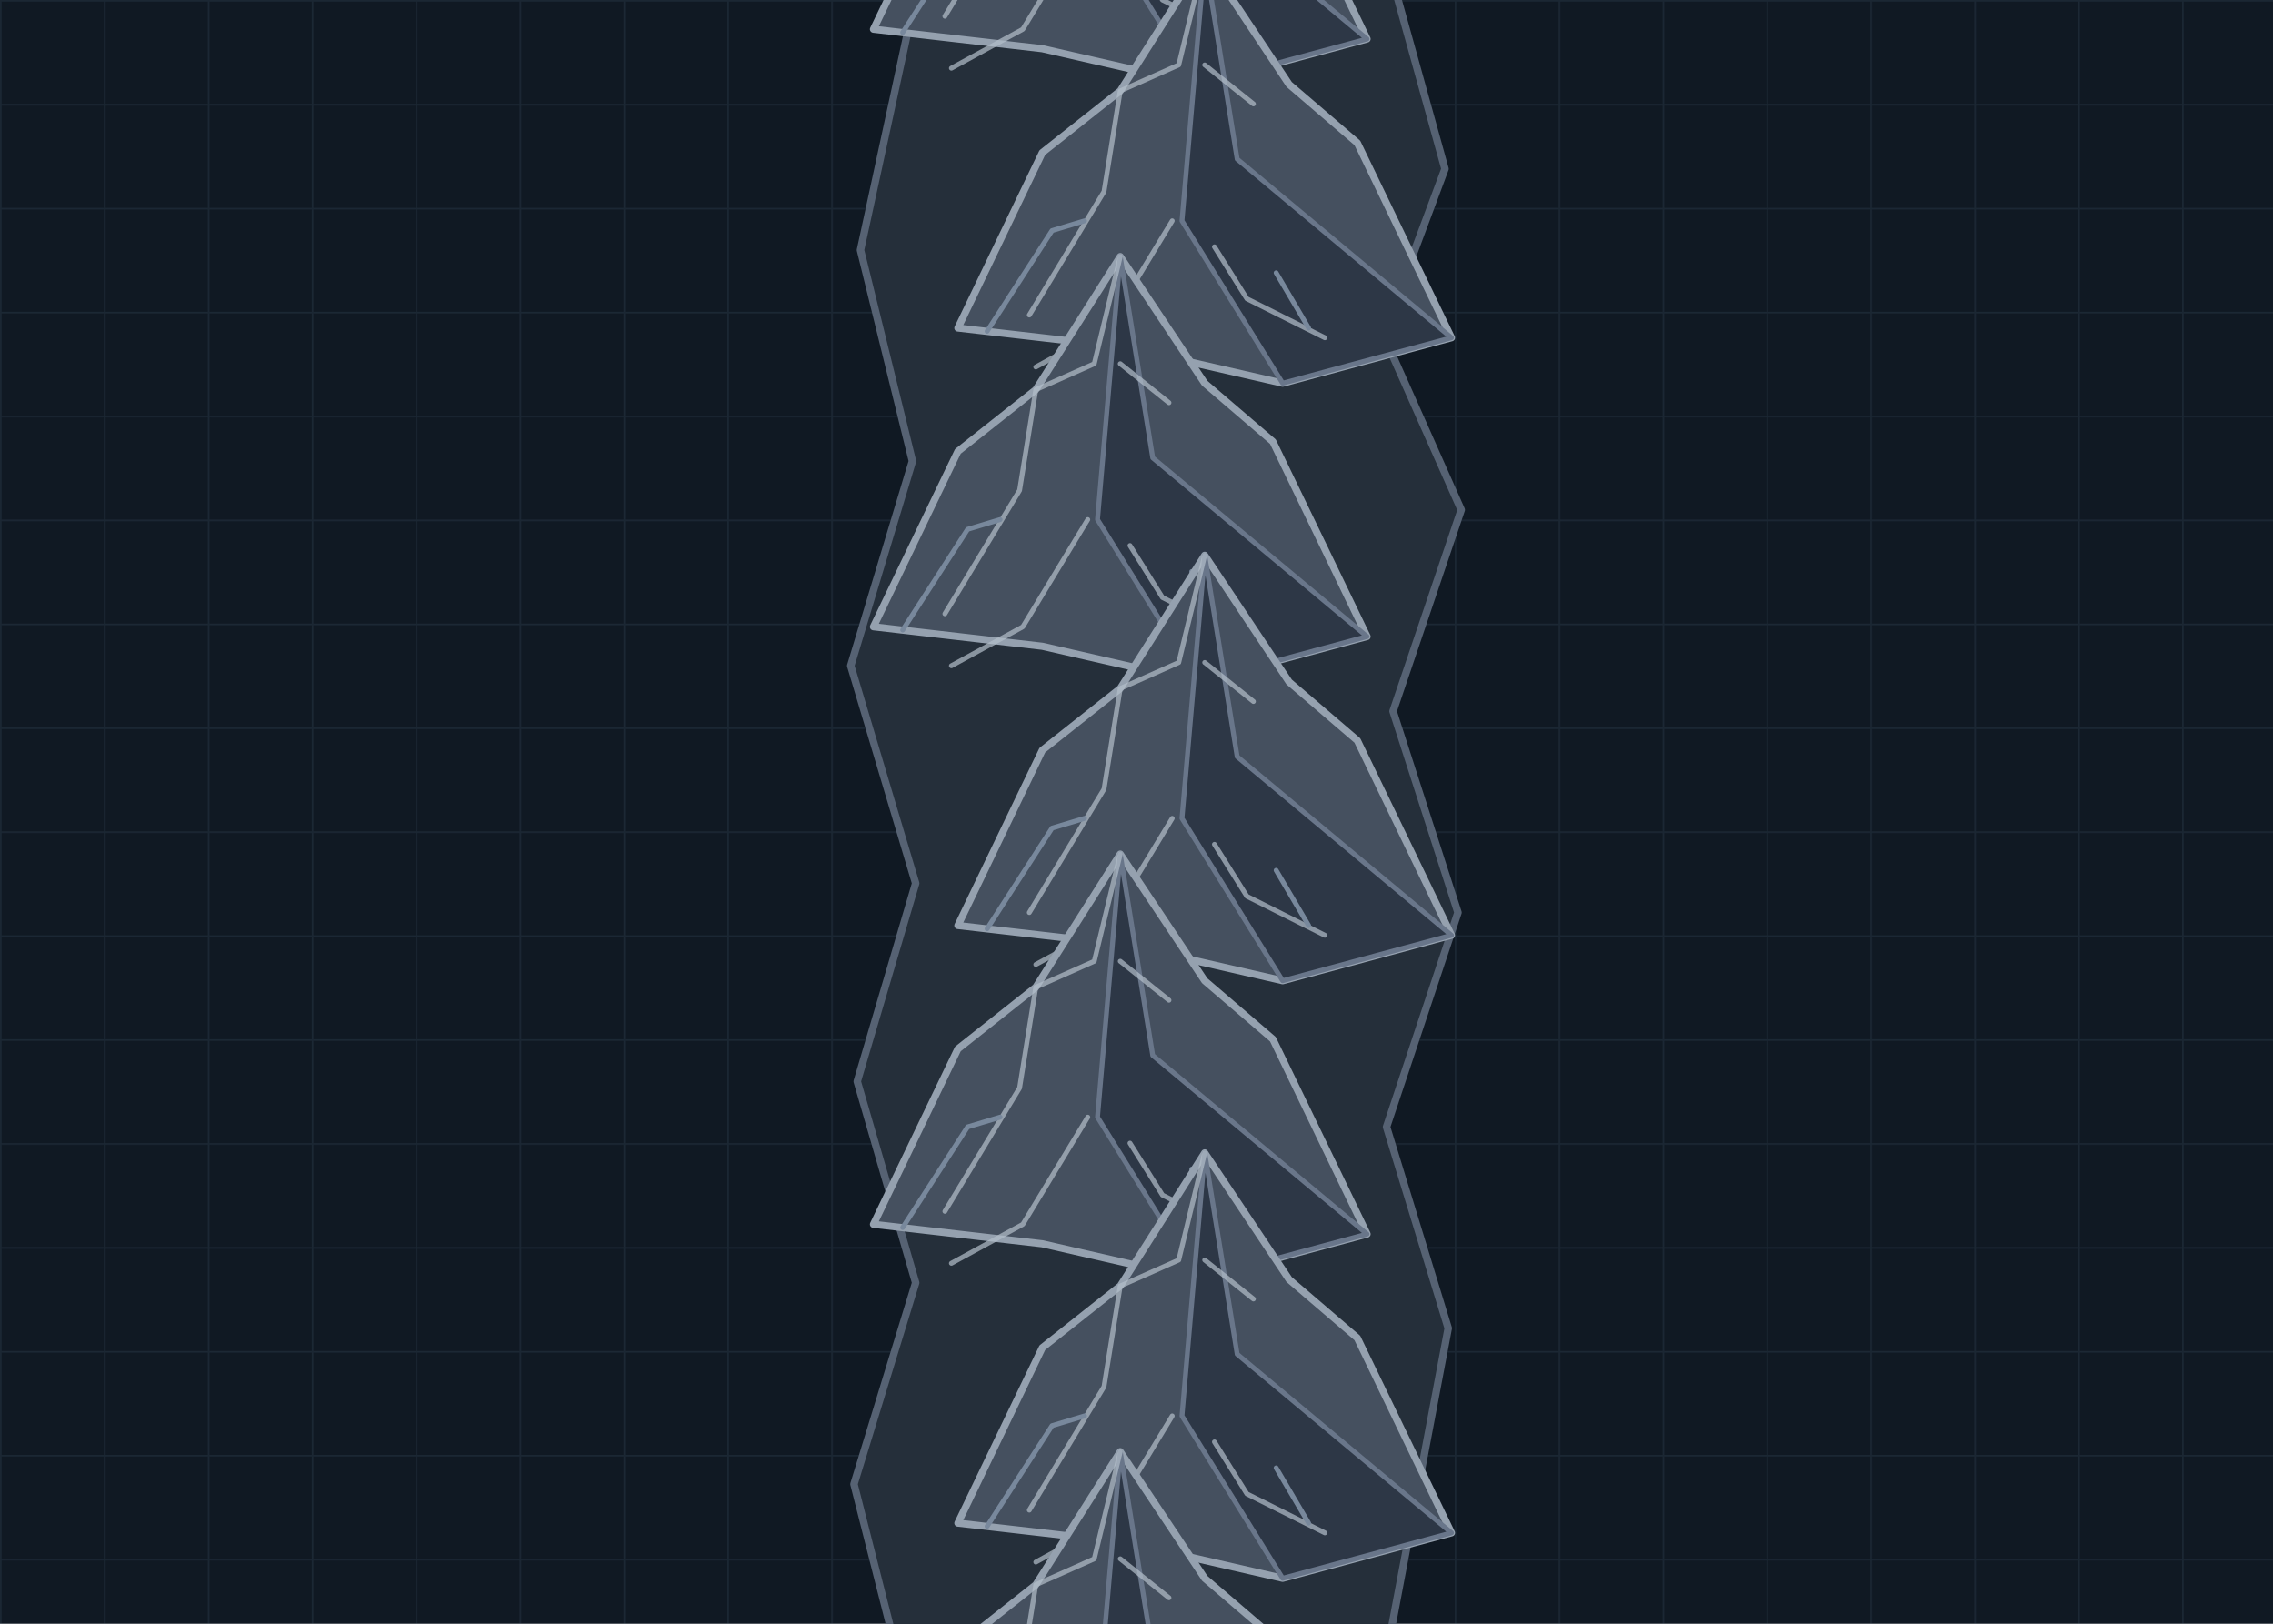
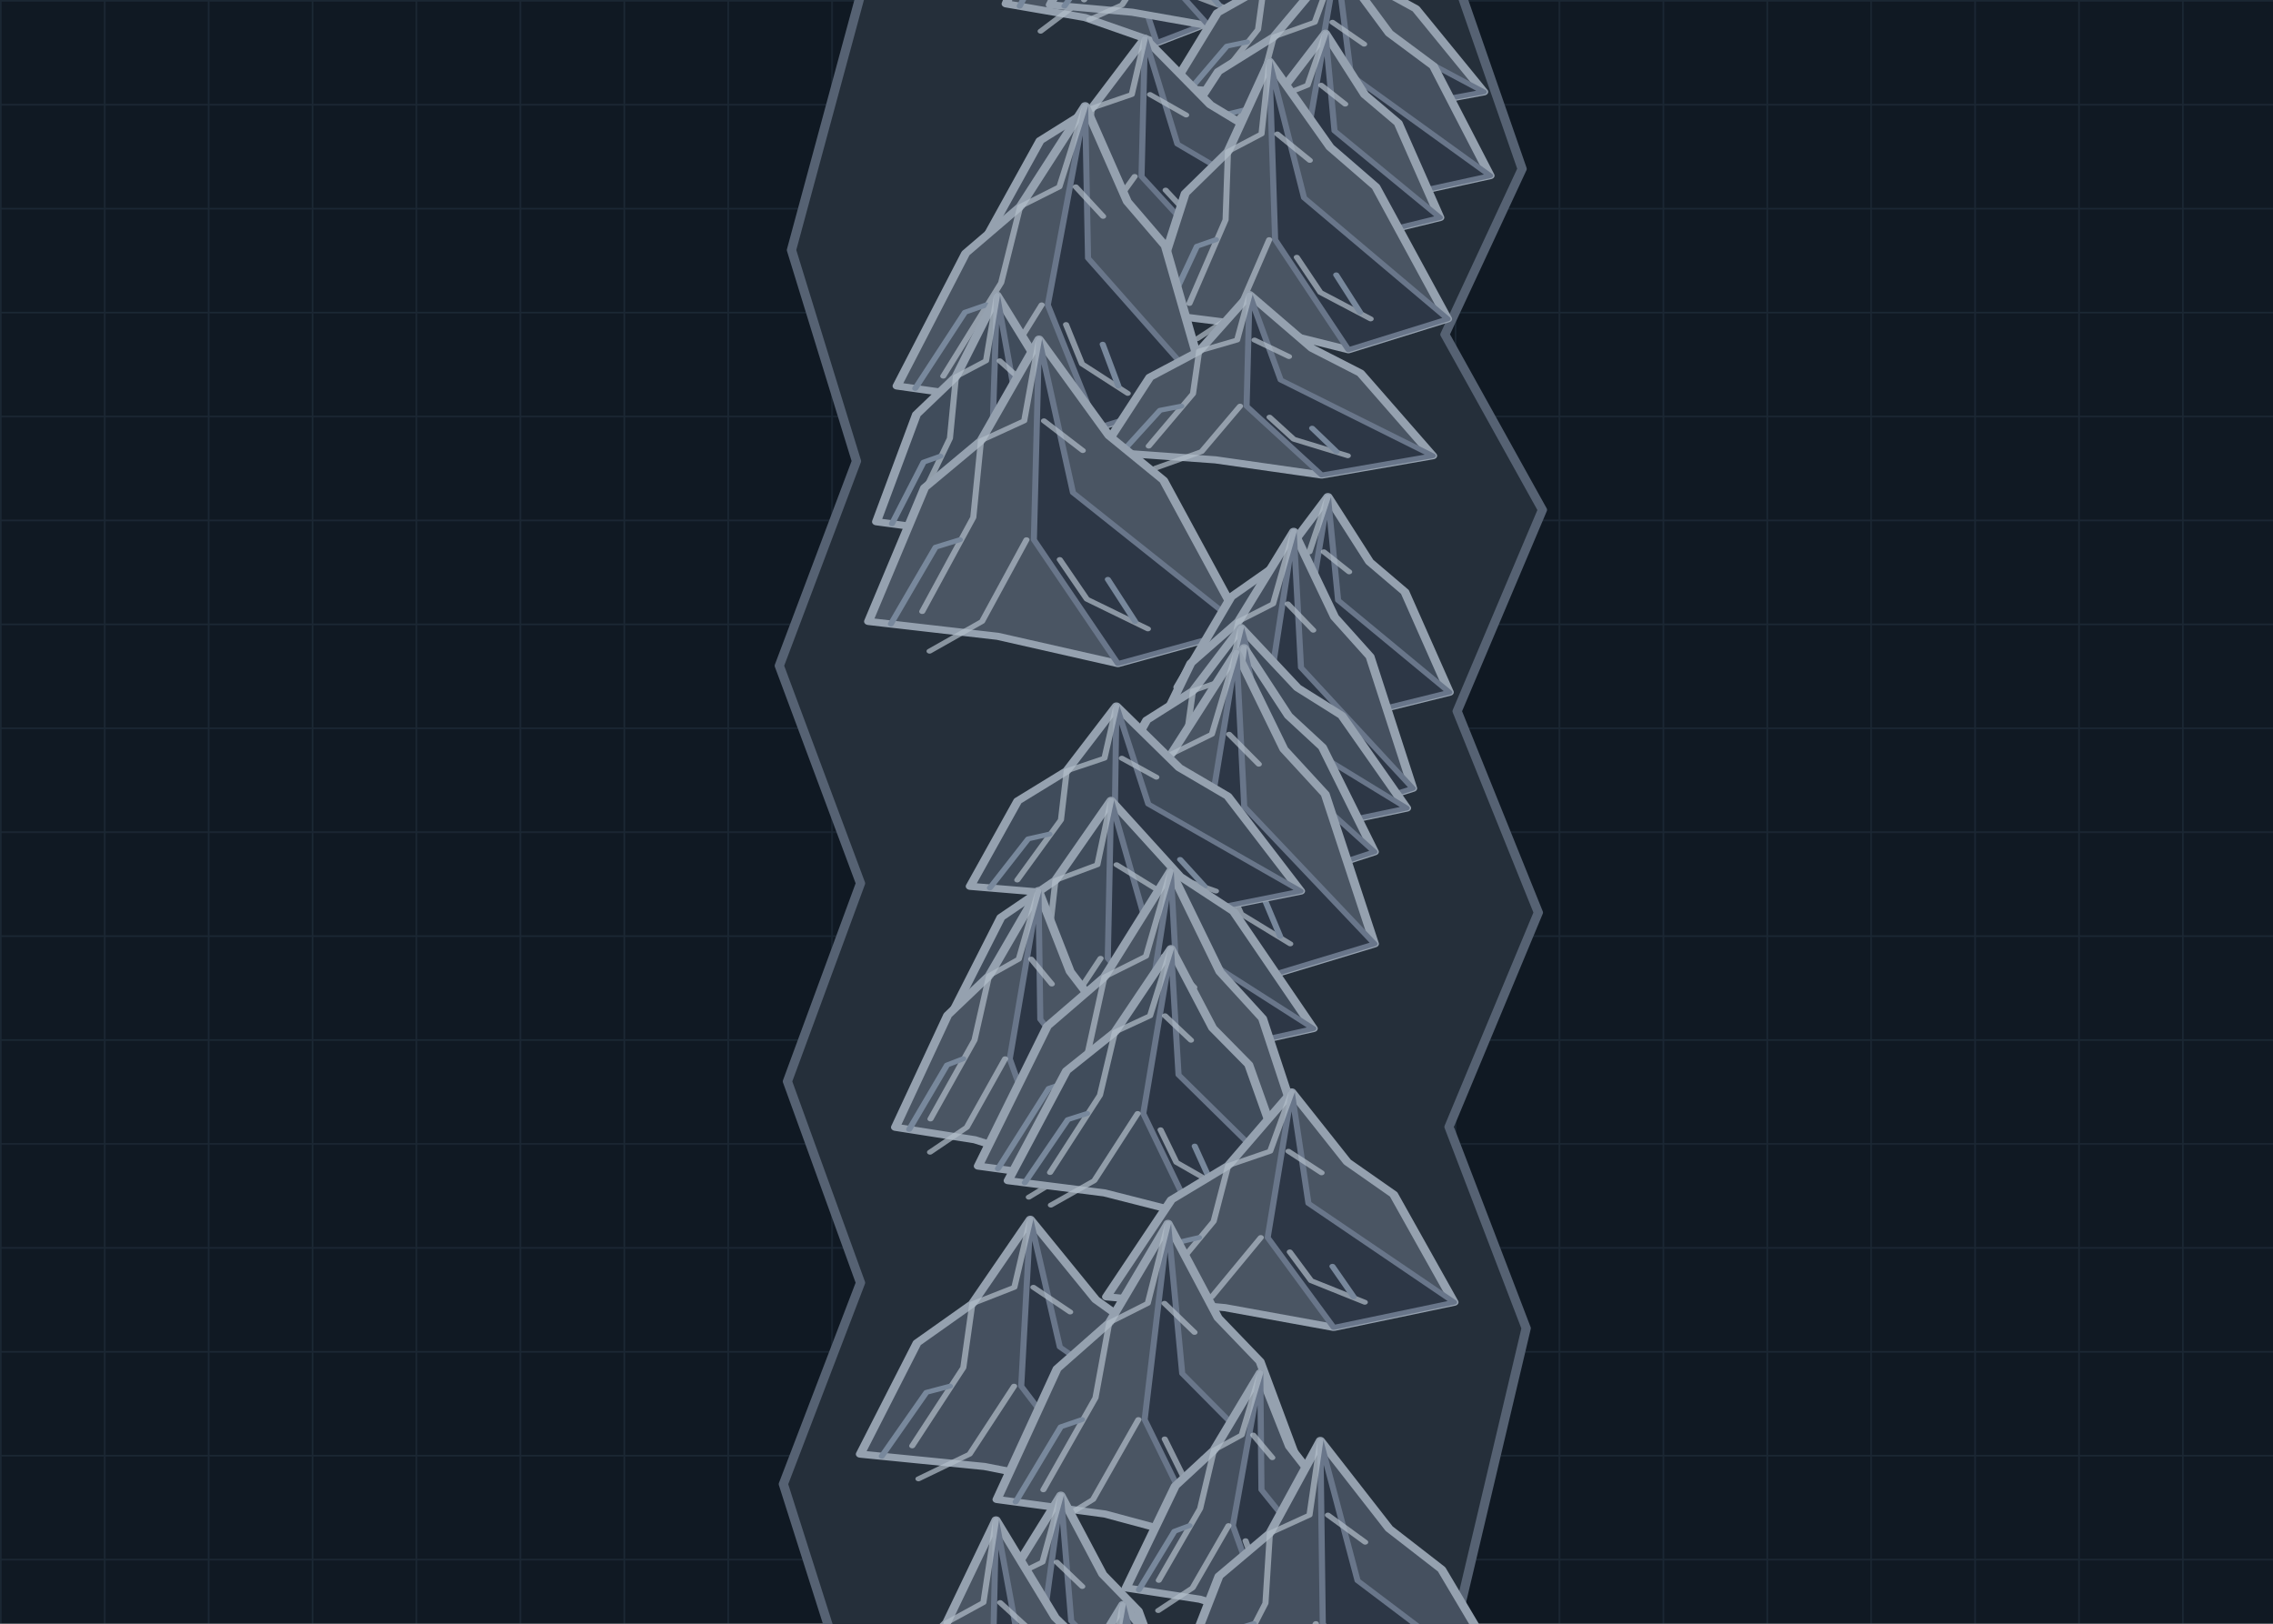
<svg xmlns="http://www.w3.org/2000/svg" viewBox="0 0 700 500" width="700" height="500" role="img" aria-label="Mountains across a shared map border">
  <defs>
    <pattern id="field-grid-mountain" width="32" height="32" patternUnits="userSpaceOnUse">
      <path d="M32 0H0V32" fill="none" stroke="#7090a7" stroke-opacity=".12" stroke-width="1" />
    </pattern>
  </defs>
  <rect width="700" height="500" fill="#101923" />
  <rect width="700" height="500" fill="url(#field-grid-mountain)" />
  <path d="M350 0V500" stroke="#8b9dac" stroke-dasharray="4 10" opacity=".2" />
-   <g>
+   <g transform="matrix(1.25 0 0 1 -87.5 0)">
    <path d="M286 -20L425 -20L445 52L426 103L450 157L429 219L449 281L427 347L446 409L425 520H279L263 457L282 395L264 333L282 272L262 205L281 142L265 77Z" fill="#252f3a" stroke="#566273" stroke-width="2.3" stroke-linecap="round" stroke-linejoin="round" />
-     <path d="M269,9L295,-45L319,-64L345,-105L371,-66L392,-48L421,12L369,26L321,15Z" fill="#45505f" stroke="#95a1af" stroke-width="2.2" stroke-linecap="round" stroke-linejoin="round" />
-     <path d="M345,-105L355,-43L421,12L369,26L338,-24Z" fill="#2d3746" stroke="#69768a" stroke-width="1.5" stroke-linecap="round" stroke-linejoin="round" />
-     <path d="M345 -105l-8 33 -18 8m26 -8l15 12m-41 -4l-5 31 -23 38m44 -29l-20 33 -22 12m89 -9l-24 -12 -10 -16" fill="none" stroke="#b4bfca" stroke-width="1.5" stroke-linecap="round" stroke-linejoin="round" opacity=".7" />
-     <path d="M278 10l20 -31 10 -3m69 33l-10 -17" fill="none" stroke="#78889c" stroke-width="1.5" stroke-linecap="round" stroke-linejoin="round" />
-     <path d="M295,101L321,47L345,28L371,-13L397,26L418,44L447,104L395,118L347,107Z" fill="#45505f" stroke="#95a1af" stroke-width="2.2" stroke-linecap="round" stroke-linejoin="round" />
-     <path d="M371,-13L381,49L447,104L395,118L364,68Z" fill="#2d3746" stroke="#69768a" stroke-width="1.5" stroke-linecap="round" stroke-linejoin="round" />
-     <path d="M371 -13l-8 33 -18 8m26 -8l15 12m-41 -4l-5 31 -23 38m44 -29l-20 33 -22 12m89 -9l-24 -12 -10 -16" fill="none" stroke="#b4bfca" stroke-width="1.5" stroke-linecap="round" stroke-linejoin="round" opacity=".7" />
-     <path d="M304 102l20 -31 10 -3m69 33l-10 -17" fill="none" stroke="#78889c" stroke-width="1.5" stroke-linecap="round" stroke-linejoin="round" />
-     <path d="M269,193L295,139L319,120L345,79L371,118L392,136L421,196L369,210L321,199Z" fill="#45505f" stroke="#95a1af" stroke-width="2.2" stroke-linecap="round" stroke-linejoin="round" />
-     <path d="M345,79L355,141L421,196L369,210L338,160Z" fill="#2d3746" stroke="#69768a" stroke-width="1.5" stroke-linecap="round" stroke-linejoin="round" />
-     <path d="M345 79l-8 33 -18 8m26 -8l15 12m-41 -4l-5 31 -23 38m44 -29l-20 33 -22 12m89 -9l-24 -12 -10 -16" fill="none" stroke="#b4bfca" stroke-width="1.5" stroke-linecap="round" stroke-linejoin="round" opacity=".7" />
-     <path d="M278 194l20 -31 10 -3m69 33l-10 -17" fill="none" stroke="#78889c" stroke-width="1.5" stroke-linecap="round" stroke-linejoin="round" />
-     <path d="M295,285L321,231L345,212L371,171L397,210L418,228L447,288L395,302L347,291Z" fill="#45505f" stroke="#95a1af" stroke-width="2.2" stroke-linecap="round" stroke-linejoin="round" />
-     <path d="M371,171L381,233L447,288L395,302L364,252Z" fill="#2d3746" stroke="#69768a" stroke-width="1.5" stroke-linecap="round" stroke-linejoin="round" />
-     <path d="M371 171l-8 33 -18 8m26 -8l15 12m-41 -4l-5 31 -23 38m44 -29l-20 33 -22 12m89 -9l-24 -12 -10 -16" fill="none" stroke="#b4bfca" stroke-width="1.5" stroke-linecap="round" stroke-linejoin="round" opacity=".7" />
-     <path d="M304 286l20 -31 10 -3m69 33l-10 -17" fill="none" stroke="#78889c" stroke-width="1.5" stroke-linecap="round" stroke-linejoin="round" />
-     <path d="M269,377L295,323L319,304L345,263L371,302L392,320L421,380L369,394L321,383Z" fill="#45505f" stroke="#95a1af" stroke-width="2.2" stroke-linecap="round" stroke-linejoin="round" />
-     <path d="M345,263L355,325L421,380L369,394L338,344Z" fill="#2d3746" stroke="#69768a" stroke-width="1.5" stroke-linecap="round" stroke-linejoin="round" />
-     <path d="M345 263l-8 33 -18 8m26 -8l15 12m-41 -4l-5 31 -23 38m44 -29l-20 33 -22 12m89 -9l-24 -12 -10 -16" fill="none" stroke="#b4bfca" stroke-width="1.5" stroke-linecap="round" stroke-linejoin="round" opacity=".7" />
-     <path d="M278 378l20 -31 10 -3m69 33l-10 -17" fill="none" stroke="#78889c" stroke-width="1.5" stroke-linecap="round" stroke-linejoin="round" />
-     <path d="M295,469L321,415L345,396L371,355L397,394L418,412L447,472L395,486L347,475Z" fill="#45505f" stroke="#95a1af" stroke-width="2.2" stroke-linecap="round" stroke-linejoin="round" />
-     <path d="M371,355L381,417L447,472L395,486L364,436Z" fill="#2d3746" stroke="#69768a" stroke-width="1.5" stroke-linecap="round" stroke-linejoin="round" />
-     <path d="M371 355l-8 33 -18 8m26 -8l15 12m-41 -4l-5 31 -23 38m44 -29l-20 33 -22 12m89 -9l-24 -12 -10 -16" fill="none" stroke="#b4bfca" stroke-width="1.5" stroke-linecap="round" stroke-linejoin="round" opacity=".7" />
-     <path d="M304 470l20 -31 10 -3m69 33l-10 -17" fill="none" stroke="#78889c" stroke-width="1.5" stroke-linecap="round" stroke-linejoin="round" />
-     <path d="M269,561L295,507L319,488L345,447L371,486L392,504L421,564L369,578L321,567Z" fill="#45505f" stroke="#95a1af" stroke-width="2.2" stroke-linecap="round" stroke-linejoin="round" />
-     <path d="M345,447L355,509L421,564L369,578L338,528Z" fill="#2d3746" stroke="#69768a" stroke-width="1.5" stroke-linecap="round" stroke-linejoin="round" />
-     <path d="M345 447l-8 33 -18 8m26 -8l15 12m-41 -4l-5 31 -23 38m44 -29l-20 33 -22 12m89 -9l-24 -12 -10 -16" fill="none" stroke="#b4bfca" stroke-width="1.5" stroke-linecap="round" stroke-linejoin="round" opacity=".7" />
-     <path d="M278 562l20 -31 10 -3m69 33l-10 -17" fill="none" stroke="#78889c" stroke-width="1.5" stroke-linecap="round" stroke-linejoin="round" />
-     <path d="M295,653L321,599L345,580L371,539L397,578L418,596L447,656L395,670L347,659Z" fill="#45505f" stroke="#95a1af" stroke-width="2.2" stroke-linecap="round" stroke-linejoin="round" />
-     <path d="M371,539L381,601L447,656L395,670L364,620Z" fill="#2d3746" stroke="#69768a" stroke-width="1.5" stroke-linecap="round" stroke-linejoin="round" />
-     <path d="M371 539l-8 33 -18 8m26 -8l15 12m-41 -4l-5 31 -23 38m44 -29l-20 33 -22 12m89 -9l-24 -12 -10 -16" fill="none" stroke="#b4bfca" stroke-width="1.5" stroke-linecap="round" stroke-linejoin="round" opacity=".7" />
-     <path d="M304 654l20 -31 10 -3m69 33l-10 -17" fill="none" stroke="#78889c" stroke-width="1.5" stroke-linecap="round" stroke-linejoin="round" />
+     <path d="M320.304,-18.241L334.56,-61.866L345.636,-77.215L359.014,-110.338L366.991,-78.831L374.346,-64.289L382.13,-15.817L359.965,-4.507L341.119,-13.393Z" fill="#45505f" stroke="#95a1af" stroke-width="2.2" stroke-linecap="round" stroke-linejoin="round" />
+     <path d="M359.014,-110.338L358.909,-60.25L382.13,-15.817L359.965,-4.507L350.689,-44.9Z" fill="#2d3746" stroke="#69768a" stroke-width="1.5" stroke-linecap="round" stroke-linejoin="round" />
+     <path d="M359.014,-110.338L353.521,-83.678L345.636,-77.215 M356.786,-83.678L362.097,-73.984 M345.636,-77.215L341.503,-52.171L329.552,-21.472 M349.465,-44.9L339.076,-18.241L329.288,-8.546 M366.215,-15.817L357.231,-25.511L354.23,-38.437" fill="none" stroke="#b4bfca" stroke-width="1.5" stroke-linecap="round" stroke-linejoin="round" opacity=".7" />
+     <path d="M323.91,-17.433L334.164,-42.477L338.447,-44.9 M364.377,-18.241L361.444,-31.974" fill="none" stroke="#78889c" stroke-width="1.5" stroke-linecap="round" stroke-linejoin="round" />
+     <path d="M317.867,1.184L330.409,-36.75L340.459,-50.097L352.358,-78.898L360.297,-51.502L367.377,-38.857L375.415,3.291L354.984,13.126L337.308,5.399Z" fill="#4a5563" stroke="#95a1af" stroke-width="2.2" stroke-linecap="round" stroke-linejoin="round" />
+     <path d="M352.358,-78.898L353.085,-35.345L375.415,3.291L354.984,13.126L345.691,-21.998Z" fill="#2d3746" stroke="#69768a" stroke-width="1.5" stroke-linecap="round" stroke-linejoin="round" />
+     <path d="M352.358,-78.898L347.688,-55.717L340.459,-50.097 M350.724,-55.717L355.824,-47.287 M340.459,-50.097L337.027,-28.32L326.415,-1.626 M344.553,-21.998L335.328,1.184L326.383,9.614 M360.611,3.291L352.095,-5.138L349.091,-16.378" fill="none" stroke="#b4bfca" stroke-width="1.5" stroke-linecap="round" stroke-linejoin="round" opacity=".7" />
+     <path d="M321.233,1.886L330.36,-19.89L334.304,-21.998 M358.862,1.184L355.907,-10.758" fill="none" stroke="#78889c" stroke-width="1.5" stroke-linecap="round" stroke-linejoin="round" />
+     <path d="M328.747,1.494L336.933,-18.986L345.532,-26.192L354.157,-41.741L365.487,-26.95L374.181,-20.123L387.376,2.632L367.827,7.941L348.973,3.77Z" fill="#404c5b" stroke="#95a1af" stroke-width="2.2" stroke-linecap="round" stroke-linejoin="round" />
+     <path d="M354.157,-41.741L360.104,-18.227L387.376,2.632L367.827,7.941L354.2,-11.021Z" fill="#2d3746" stroke="#69768a" stroke-width="1.5" stroke-linecap="round" stroke-linejoin="round" />
+     <path d="M354.157,-41.741L352.192,-29.226L345.532,-26.192 M355.273,-29.226L361.454,-24.675 M345.532,-26.192L344.655,-14.435L337.083,-0.023 M353.045,-11.021L346.46,1.494L338.394,6.045 M372.359,2.632L362.712,-1.919L358.321,-7.987" fill="none" stroke="#b4bfca" stroke-width="1.5" stroke-linecap="round" stroke-linejoin="round" opacity=".7" />
+     <path d="M332.247,1.873L338.9,-9.884L342.649,-11.021 M370.333,1.494L365.907,-4.953" fill="none" stroke="#78889c" stroke-width="1.5" stroke-linecap="round" stroke-linejoin="round" />
+     <path d="M358.669,27.008L369.929,3.964L381.393,-4.145L393.103,-21.641L407.588,-4.998L418.82,2.684L435.548,28.289L409.769,34.263L385.143,29.569Z" fill="#4a5563" stroke="#95a1af" stroke-width="2.2" stroke-linecap="round" stroke-linejoin="round" />
+     <path d="M393.103,-21.641L400.304,4.817L435.548,28.289L409.769,34.263L392.377,12.926Z" fill="#2d3746" stroke="#69768a" stroke-width="1.5" stroke-linecap="round" stroke-linejoin="round" />
+     <path d="M393.103,-21.641L390.207,-7.559L381.393,-4.145 M394.248,-7.559L402.24,-2.438 M381.393,-4.145L379.942,9.085L369.643,25.301 M390.861,12.926L381.904,27.008L371.208,32.129 M415.85,28.289L403.311,23.168L397.705,16.34" fill="none" stroke="#b4bfca" stroke-width="1.5" stroke-linecap="round" stroke-linejoin="round" opacity=".7" />
+     <path d="M363.25,27.435L372.277,14.206L377.224,12.926 M413.22,27.008L407.579,19.754" fill="none" stroke="#78889c" stroke-width="1.5" stroke-linecap="round" stroke-linejoin="round" />
+     <path d="M354.283,52.399L370.153,22.034L383.839,11.35L399.304,-11.705L412.272,10.225L423.167,20.347L437.117,54.086L408.31,61.958L382.466,55.773Z" fill="#45505f" stroke="#95a1af" stroke-width="2.2" stroke-linecap="round" stroke-linejoin="round" />
+     <path d="M399.304,-11.705L402.825,23.159L437.117,54.086L408.31,61.958L392.957,33.843Z" fill="#2d3746" stroke="#69768a" stroke-width="1.5" stroke-linecap="round" stroke-linejoin="round" />
+     <path d="M399.304,-11.705L393.909,6.851L383.839,11.35 M398.274,6.851L406.083,13.599 M383.839,11.35L380.144,28.782L366.41,50.15 M391.321,33.843L379.379,52.399L367.002,59.147 M415.84,54.086L403.12,47.338L398.163,38.341" fill="none" stroke="#b4bfca" stroke-width="1.5" stroke-linecap="round" stroke-linejoin="round" opacity=".7" />
+     <path d="M359.162,52.961L371.041,35.53L376.59,33.843 M413.205,52.399L408.28,42.84" fill="none" stroke="#78889c" stroke-width="1.5" stroke-linecap="round" stroke-linejoin="round" />
+     <path d="M361.047,65.53L373.668,39.335L384.342,30.118L396.551,10.23L406.227,29.148L414.47,37.88L424.741,66.985L402.475,73.776L382.679,68.44Z" fill="#4a5563" stroke="#95a1af" stroke-width="2.2" stroke-linecap="round" stroke-linejoin="round" />
+     <path d="M396.551,10.23L398.785,40.305L424.741,66.985L402.475,73.776L391.049,49.522Z" fill="#2d3746" stroke="#69768a" stroke-width="1.5" stroke-linecap="round" stroke-linejoin="round" />
+     <path d="M396.551,10.23L392.149,26.238L384.342,30.118 M395.506,26.238L401.421,32.059 M384.342,30.118L381.262,45.156L370.406,63.589 M389.79,49.522L380.351,65.53L370.739,71.351 M408.374,66.985L398.682,61.164L394.992,53.402" fill="none" stroke="#b4bfca" stroke-width="1.5" stroke-linecap="round" stroke-linejoin="round" opacity=".7" />
+     <path d="M364.792,66.015L374.167,50.977L378.459,49.522 M406.37,65.53L402.712,57.283" fill="none" stroke="#78889c" stroke-width="1.5" stroke-linecap="round" stroke-linejoin="round" />
+     <path d="M313.697,71.68L326.245,43.298L339.014,33.311L352.063,11.762L368.189,32.26L380.694,41.721L399.315,73.257L370.603,80.615L343.178,74.834Z" fill="#45505f" stroke="#95a1af" stroke-width="2.2" stroke-linecap="round" stroke-linejoin="round" />
+     <path d="M352.063,11.762L360.073,44.349L399.315,73.257L370.603,80.615L351.241,54.335Z" fill="#2d3746" stroke="#69768a" stroke-width="1.5" stroke-linecap="round" stroke-linejoin="round" />
+     <path d="M352.063,11.762L348.832,29.107L339.014,33.311 M353.332,29.107L362.232,35.414 M339.014,33.311L337.394,49.605L325.918,69.578 M349.553,54.335L339.573,71.68L327.659,77.987 M377.377,73.257L363.415,66.95L357.174,58.54" fill="none" stroke="#b4bfca" stroke-width="1.5" stroke-linecap="round" stroke-linejoin="round" opacity=".7" />
+     <path d="M318.798,72.206L328.856,55.912L334.365,54.335 M374.449,71.68L368.17,62.745" fill="none" stroke="#78889c" stroke-width="1.5" stroke-linecap="round" stroke-linejoin="round" />
+     <path d="M352.585,96.164L361.999,59.553L372.53,46.671L382.72,18.873L397.687,45.315L408.969,57.519L426.647,98.198L402.207,107.69L378.219,100.232Z" fill="#4a5563" stroke="#95a1af" stroke-width="2.2" stroke-linecap="round" stroke-linejoin="round" />
+     <path d="M382.72,18.873L391.283,60.909L426.647,98.198L402.207,107.69L384.154,73.791Z" fill="#2d3746" stroke="#69768a" stroke-width="1.5" stroke-linecap="round" stroke-linejoin="round" />
+     <path d="M382.72,18.873L380.802,41.247L372.53,46.671 M384.691,41.247L392.698,49.383 M372.53,46.671L371.951,67.689L363.04,93.452 M382.696,73.791L374.945,96.164L364.967,104.3 M407.69,98.198L395.308,90.062L389.492,79.215" fill="none" stroke="#b4bfca" stroke-width="1.5" stroke-linecap="round" stroke-linejoin="round" opacity=".7" />
+     <path d="M357.02,96.842L364.89,75.825L369.572,73.791 M405.081,96.164L399.205,84.639" fill="none" stroke="#78889c" stroke-width="1.5" stroke-linecap="round" stroke-linejoin="round" />
+     <path d="M291.004,118.861L307.908,77.98L321.354,63.596L337.348,32.556L347.747,62.082L357.091,75.709L367.536,121.132L340.303,131.731L316.838,123.403Z" fill="#4a5563" stroke="#95a1af" stroke-width="2.2" stroke-linecap="round" stroke-linejoin="round" />
+     <path d="M337.348,32.556L338.061,79.494L367.536,121.132L340.303,131.731L328.149,93.878Z" fill="#2d3746" stroke="#69768a" stroke-width="1.5" stroke-linecap="round" stroke-linejoin="round" />
+     <path d="M337.348,32.556L331.001,57.539L321.354,63.596 M335.04,57.539L341.774,66.624 M321.354,63.596L316.661,87.064L302.391,115.833 M326.634,93.878L314.228,118.861L302.282,127.946 M347.846,121.132L336.568,112.047L332.638,99.934" fill="none" stroke="#b4bfca" stroke-width="1.5" stroke-linecap="round" stroke-linejoin="round" opacity=".7" />
+     <path d="M295.478,119.618L307.744,96.149L313.002,93.878 M345.531,118.861L341.671,105.991" fill="none" stroke="#78889c" stroke-width="1.5" stroke-linecap="round" stroke-linejoin="round" />
+     <path d="M341.368,139.062L353.282,116.158L365.436,108.099L377.838,90.709L393.24,107.251L405.174,114.886L422.971,140.334L395.618,146.272L369.471,141.607Z" fill="#4a5563" stroke="#95a1af" stroke-width="2.2" stroke-linecap="round" stroke-linejoin="round" />
+     <path d="M377.838,90.709L385.525,117.006L422.971,140.334L395.618,146.272L377.123,125.065Z" fill="#2d3746" stroke="#69768a" stroke-width="1.5" stroke-linecap="round" stroke-linejoin="round" />
+     <path d="M377.838,90.709L374.787,104.706L365.436,108.099 M379.076,104.706L387.568,109.796 M365.436,108.099L363.918,121.248L353.013,137.365 M375.515,125.065L366.03,139.062L354.685,144.152 M402.063,140.334L388.746,135.245L382.784,128.458" fill="none" stroke="#b4bfca" stroke-width="1.5" stroke-linecap="round" stroke-linejoin="round" opacity=".7" />
+     <path d="M346.231,139.486L355.79,126.338L361.039,125.065 M399.269,139.062L393.271,131.851" fill="none" stroke="#78889c" stroke-width="1.5" stroke-linecap="round" stroke-linejoin="round" />
+     <path d="M285.941,160.668L295.791,127.622L305.512,115.994L315.627,90.903L327.372,114.77L336.583,125.786L350.019,162.504L328.404,171.072L307.964,164.34Z" fill="#404c5b" stroke="#95a1af" stroke-width="2.2" stroke-linecap="round" stroke-linejoin="round" />
+     <path d="M315.627,90.903L321.102,128.846L350.019,162.504L328.404,171.072L314.329,140.473Z" fill="#2d3746" stroke="#69768a" stroke-width="1.5" stroke-linecap="round" stroke-linejoin="round" />
+     <path d="M315.627,90.903L312.93,111.098L305.512,115.994 M316.299,111.098L322.861,118.442 M305.512,115.994L304.038,134.965L295.125,158.22 M313.066,140.473L305.315,160.668L296.294,168.012 M333.593,162.504L323.241,155.16L318.704,145.369" fill="none" stroke="#b4bfca" stroke-width="1.5" stroke-linecap="round" stroke-linejoin="round" opacity=".7" />
+     <path d="M289.752,161.28L297.544,142.309L301.694,140.473 M331.427,160.668L326.869,150.265" fill="none" stroke="#78889c" stroke-width="1.5" stroke-linecap="round" stroke-linejoin="round" />
+     <path d="M283.98,191.368L297.794,150.183L311.686,135.692L325.98,104.422L343.232,134.167L356.667,147.895L376.52,193.656L345.417,204.333L315.822,195.944Z" fill="#4a5563" stroke="#95a1af" stroke-width="2.2" stroke-linecap="round" stroke-linejoin="round" />
+     <path d="M325.98,104.422L334.353,151.708L376.52,193.656L345.417,204.333L324.718,166.199Z" fill="#2d3746" stroke="#69768a" stroke-width="1.5" stroke-linecap="round" stroke-linejoin="round" />
+     <path d="M325.98,104.422L322.335,129.591L311.686,135.692 M327.2,129.591L336.765,138.743 M311.686,135.692L309.791,159.335L297.21,188.317 M322.894,166.199L311.952,191.368L299.018,200.52 M352.805,193.656L337.767,184.503L331.095,172.301" fill="none" stroke="#b4bfca" stroke-width="1.5" stroke-linecap="round" stroke-linejoin="round" opacity=".7" />
+     <path d="M289.49,192.13L300.505,168.487L306.475,166.199 M349.653,191.368L342.944,178.402" fill="none" stroke="#78889c" stroke-width="1.5" stroke-linecap="round" stroke-linejoin="round" />
+     <path d="M360.183,211.626L373.291,183.819L384.448,174.035L397.158,152.922L407.424,173.005L416.128,182.274L427.073,213.171L403.73,220.38L382.915,214.716Z" fill="#404c5b" stroke="#95a1af" stroke-width="2.2" stroke-linecap="round" stroke-linejoin="round" />
+     <path d="M397.158,152.922L399.67,184.849L427.073,213.171L403.73,220.38L391.598,194.633Z" fill="#2d3746" stroke="#69768a" stroke-width="1.5" stroke-linecap="round" stroke-linejoin="round" />
+     <path d="M397.158,152.922L392.624,169.915L384.448,174.035 M396.15,169.915L402.393,176.095 M384.448,174.035L381.297,189.998L370,209.567 M390.276,194.633L380.454,211.626L370.392,217.806 M409.887,213.171L399.678,206.992L395.76,198.753" fill="none" stroke="#b4bfca" stroke-width="1.5" stroke-linecap="round" stroke-linejoin="round" opacity=".7" />
+     <path d="M364.119,212.141L373.88,196.178L378.378,194.633 M407.775,211.626L403.888,202.872" fill="none" stroke="#78889c" stroke-width="1.5" stroke-linecap="round" stroke-linejoin="round" />
+     <path d="M349.208,240.723L363.39,204.205L375.119,191.356L388.727,163.629L398.804,190.004L407.539,202.176L418.051,242.752L393.836,252.22L372.54,244.781Z" fill="#45505f" stroke="#95a1af" stroke-width="2.2" stroke-linecap="round" stroke-linejoin="round" />
+     <path d="M388.727,163.629L390.529,205.558L418.051,242.752L393.836,252.22L381.976,218.407Z" fill="#2d3746" stroke="#69768a" stroke-width="1.5" stroke-linecap="round" stroke-linejoin="round" />
+     <path d="M388.727,163.629L383.64,185.946L375.119,191.356 M387.271,185.946L393.548,194.061 M375.119,191.356L371.482,212.32L359.368,238.018 M380.614,218.407L370.082,240.723L359.569,248.838 M400.353,242.752L389.992,234.637L386.16,223.817" fill="none" stroke="#b4bfca" stroke-width="1.5" stroke-linecap="round" stroke-linejoin="round" opacity=".7" />
+     <path d="M353.248,241.4L363.692,220.435L368.362,218.407 M398.217,240.723L394.429,229.227" fill="none" stroke="#78889c" stroke-width="1.5" stroke-linecap="round" stroke-linejoin="round" />
+     <path d="M341.043,247.411L352.516,221.753L363.924,212.725L375.741,193.244L389.677,211.775L400.575,220.328L416.556,248.836L391.121,255.488L367.009,250.262Z" fill="#404c5b" stroke="#95a1af" stroke-width="2.2" stroke-linecap="round" stroke-linejoin="round" />
+     <path d="M375.741,193.244L382.346,222.703L416.556,248.836L391.121,255.488L374.412,231.731Z" fill="#2d3746" stroke="#69768a" stroke-width="1.5" stroke-linecap="round" stroke-linejoin="round" />
+     <path d="M375.741,193.244L372.645,208.924L363.924,212.725 M376.615,208.924L384.377,214.626 M363.924,212.725L362.263,227.455L351.855,245.51 M372.923,231.731L363.872,247.411L353.272,253.113 M397.202,248.836L384.973,243.135L379.587,235.532" fill="none" stroke="#b4bfca" stroke-width="1.5" stroke-linecap="round" stroke-linejoin="round" opacity=".7" />
+     <path d="M345.536,247.886L354.641,233.157L359.524,231.731 M394.641,247.411L389.228,239.333" fill="none" stroke="#78889c" stroke-width="1.5" stroke-linecap="round" stroke-linejoin="round" />
+     <path d="M352.68,260.688L360.287,231.68L368.418,221.474L376.492,199.45L387.442,220.4L395.801,230.069L408.607,262.3L390.014,269.82L371.991,263.911Z" fill="#404c5b" stroke="#95a1af" stroke-width="2.2" stroke-linecap="round" stroke-linejoin="round" />
+     <path d="M376.492,199.45L382.393,232.755L408.607,262.3L390.014,269.82L376.833,242.961Z" fill="#2d3746" stroke="#69768a" stroke-width="1.5" stroke-linecap="round" stroke-linejoin="round" />
+     <path d="M376.492,199.45L374.741,217.176L368.418,221.474 M377.678,217.176L383.618,223.623 M368.418,221.474L367.696,238.126L360.615,258.539 M375.731,242.961L369.572,260.688L361.925,267.134 M394.285,262.3L385.04,255.853L380.793,247.258" fill="none" stroke="#b4bfca" stroke-width="1.5" stroke-linecap="round" stroke-linejoin="round" opacity=".7" />
+     <path d="M356.021,261.225L362.251,244.573L365.816,242.961 M392.341,260.688L388.058,251.556" fill="none" stroke="#78889c" stroke-width="1.5" stroke-linecap="round" stroke-linejoin="round" />
+     <path d="M327.951,288.34L344.741,246.845L358.547,232.244L374.624,200.739L386.312,230.707L396.493,244.539L408.624,290.645L380.201,301.403L355.277,292.95Z" fill="#4a5563" stroke="#95a1af" stroke-width="2.2" stroke-linecap="round" stroke-linejoin="round" />
+     <path d="M374.624,200.739L376.541,248.381L408.624,290.645L380.201,301.403L366.457,262.982Z" fill="#2d3746" stroke="#69768a" stroke-width="1.5" stroke-linecap="round" stroke-linejoin="round" />
+     <path d="M374.624,200.739L368.559,226.097L358.547,232.244 M372.814,226.097L380.133,235.318 M358.547,232.244L354.187,256.066L339.87,285.266 M364.862,262.982L352.415,288.34L340.056,297.561 M387.883,290.645L375.777,281.424L371.337,269.129" fill="none" stroke="#b4bfca" stroke-width="1.5" stroke-linecap="round" stroke-linejoin="round" opacity=".7" />
+     <path d="M332.682,289.108L345.02,265.287L350.502,262.982 M385.388,288.34L381.003,275.277" fill="none" stroke="#78889c" stroke-width="1.5" stroke-linecap="round" stroke-linejoin="round" />
+     <path d="M309.028,272.928L320.742,246.625L332.805,237.371L345.046,217.4L360.532,236.396L372.492,245.164L390.434,274.389L363.194,281.209L337.079,275.851Z" fill="#404c5b" stroke="#95a1af" stroke-width="2.2" stroke-linecap="round" stroke-linejoin="round" />
+     <path d="M345.046,217.4L352.909,247.599L390.434,274.389L363.194,281.209L344.588,256.854Z" fill="#2d3746" stroke="#69768a" stroke-width="1.5" stroke-linecap="round" stroke-linejoin="round" />
+     <path d="M345.046,217.4L342.106,233.474L332.805,237.371 M346.385,233.474L354.893,239.319 M332.805,237.371L331.389,252.47L320.631,270.98 M342.984,256.854L333.627,272.928L322.349,278.773 M369.578,274.389L356.257,268.544L350.261,260.751" fill="none" stroke="#b4bfca" stroke-width="1.5" stroke-linecap="round" stroke-linejoin="round" opacity=".7" />
+     <path d="M313.882,273.415L323.319,258.315L328.545,256.854 M366.783,272.928L360.746,264.648" fill="none" stroke="#78889c" stroke-width="1.5" stroke-linecap="round" stroke-linejoin="round" />
+     <path d="M303.436,314.912L316.601,282.49L330.027,271.082L343.729,246.465L360.735,269.881L373.912,280.688L393.561,316.713L363.349,325.119L334.474,318.514Z" fill="#404c5b" stroke="#95a1af" stroke-width="2.2" stroke-linecap="round" stroke-linejoin="round" />
+     <path d="M343.729,246.465L352.211,283.69L393.561,316.713L363.349,325.119L342.929,295.098Z" fill="#2d3746" stroke="#69768a" stroke-width="1.5" stroke-linecap="round" stroke-linejoin="round" />
+     <path d="M343.729,246.465L340.355,266.278L330.027,271.082 M345.092,266.278L354.469,273.483 M330.027,271.082L328.347,289.694L316.298,312.51 M341.153,295.098L330.673,314.912L318.142,322.117 M370.469,316.713L355.763,309.508L349.181,299.901" fill="none" stroke="#b4bfca" stroke-width="1.5" stroke-linecap="round" stroke-linejoin="round" opacity=".7" />
+     <path d="M308.807,315.512L319.369,296.899L325.166,295.098 M367.384,314.912L360.761,304.705" fill="none" stroke="#78889c" stroke-width="1.5" stroke-linecap="round" stroke-linejoin="round" />
+     <path d="M290.614,347.128L303.483,312.599L313.687,300.45L325.85,274.234L333.665,299.171L340.711,310.681L348.532,349.047L327.901,357.999L310.157,350.965Z" fill="#4a5563" stroke="#95a1af" stroke-width="2.2" stroke-linecap="round" stroke-linejoin="round" />
+     <path d="M325.85,274.234L326.301,313.878L348.532,349.047L327.901,357.999L318.773,326.027Z" fill="#2d3746" stroke="#69768a" stroke-width="1.5" stroke-linecap="round" stroke-linejoin="round" />
+     <path d="M325.85,274.234L321,295.335L313.687,300.45 M324.056,295.335L329.136,303.008 M313.687,300.45L310.091,320.272L299.238,344.571 M317.627,326.027L308.191,347.128L299.132,354.801 M333.629,349.047L325.111,341.373L322.159,331.143" fill="none" stroke="#b4bfca" stroke-width="1.5" stroke-linecap="round" stroke-linejoin="round" opacity=".7" />
+     <path d="M293.998,347.768L303.325,327.946L307.31,326.027 M331.882,347.128L328.985,336.258" fill="none" stroke="#78889c" stroke-width="1.5" stroke-linecap="round" stroke-linejoin="round" />
+     <path d="M311.015,359.077L328.024,315.994L342.104,300.836L358.429,268.125L370.551,299.24L381.052,313.601L393.706,361.47L364.627,372.64L339.043,363.864Z" fill="#4a5563" stroke="#95a1af" stroke-width="2.2" stroke-linecap="round" stroke-linejoin="round" />
+     <path d="M358.429,268.125L360.622,317.59L393.706,361.47L364.627,372.64L350.358,332.749Z" fill="#2d3746" stroke="#69768a" stroke-width="1.5" stroke-linecap="round" stroke-linejoin="round" />
+     <path d="M358.429,268.125L352.335,294.453L342.104,300.836 M356.695,294.453L364.241,304.027 M342.104,300.836L337.75,325.568L323.217,355.886 M348.723,332.749L336.088,359.077L323.466,368.651 M372.449,361.47L359.998,351.896L355.388,339.131" fill="none" stroke="#b4bfca" stroke-width="1.5" stroke-linecap="round" stroke-linejoin="round" opacity=".7" />
+     <path d="M315.868,359.875L328.398,335.142L334.006,332.749 M369.881,359.077L365.324,345.514" fill="none" stroke="#78889c" stroke-width="1.5" stroke-linecap="round" stroke-linejoin="round" />
+     <path d="M318.367,363.567L332.762,329.718L344.681,317.808L358.499,292.108L368.764,316.554L377.654,327.837L388.371,365.448L363.755,374.223L342.095,367.328Z" fill="#404c5b" stroke="#95a1af" stroke-width="2.2" stroke-linecap="round" stroke-linejoin="round" />
+     <path d="M358.499,292.108L360.359,330.971L388.371,365.448L363.755,374.223L351.671,342.881Z" fill="#2d3746" stroke="#69768a" stroke-width="1.5" stroke-linecap="round" stroke-linejoin="round" />
+     <path d="M358.499,292.108L353.342,312.793L344.681,317.808 M357.033,312.793L363.422,320.315 M344.681,317.808L340.997,337.24L328.696,361.06 M350.287,342.881L339.593,363.567L328.908,371.089 M370.375,365.448L359.834,357.925L355.93,347.896" fill="none" stroke="#b4bfca" stroke-width="1.5" stroke-linecap="round" stroke-linejoin="round" opacity=".7" />
+     <path d="M322.475,364.194L333.081,344.762L337.828,342.881 M368.201,363.567L364.342,352.911" fill="none" stroke="#78889c" stroke-width="1.5" stroke-linecap="round" stroke-linejoin="round" />
+     <path d="M342.61,399.34L358.587,369.452L372.581,358.935L388.241,336.242L401.947,357.828L413.347,367.791L428.233,401.001L398.574,408.75L371.781,402.661Z" fill="#4a5563" stroke="#95a1af" stroke-width="2.2" stroke-linecap="round" stroke-linejoin="round" />
+     <path d="M388.241,336.242L392.365,370.559L428.233,401.001L398.574,408.75L382.317,381.075Z" fill="#2d3746" stroke="#69768a" stroke-width="1.5" stroke-linecap="round" stroke-linejoin="round" />
+     <path d="M388.241,336.242L382.925,354.507L372.581,358.935 M387.435,354.507L395.599,361.149 M372.581,358.935L369.006,376.094L355.111,397.126 M380.626,381.075L368.545,399.34L355.848,405.982 M406.245,401.001L393.007,394.359L387.76,385.503" fill="none" stroke="#b4bfca" stroke-width="1.5" stroke-linecap="round" stroke-linejoin="round" opacity=".7" />
+     <path d="M347.66,399.894L359.692,382.736L365.403,381.075 M403.499,399.34L398.276,389.931" fill="none" stroke="#78889c" stroke-width="1.5" stroke-linecap="round" stroke-linejoin="round" />
+     <path d="M281.951,447.773L295.935,413.522L309.553,401.47L323.836,375.464L339.96,400.201L352.673,411.619L371.037,449.676L340.906,458.556L312.542,451.579Z" fill="#45505f" stroke="#95a1af" stroke-width="2.2" stroke-linecap="round" stroke-linejoin="round" />
+     <path d="M323.836,375.464L331.119,414.79L371.037,449.676L340.906,458.556L321.601,426.842Z" fill="#2d3746" stroke="#69768a" stroke-width="1.5" stroke-linecap="round" stroke-linejoin="round" />
+     <path d="M323.836,375.464L319.91,396.396L309.553,401.47 M324.595,396.396L333.656,404.007 M309.553,401.47L307.338,421.133L294.743,445.236 M319.844,426.842L308.89,447.773L296.283,455.385 M348.197,449.676L333.866,442.065L327.641,431.916" fill="none" stroke="#b4bfca" stroke-width="1.5" stroke-linecap="round" stroke-linejoin="round" opacity=".7" />
+     <path d="M287.245,448.408L298.244,428.745L304.032,426.842 M345.2,447.773L338.952,436.99" fill="none" stroke="#78889c" stroke-width="1.5" stroke-linecap="round" stroke-linejoin="round" />
+     <path d="M315.623,461.738L330.438,421.468L343.294,407.299L357.764,376.724L370.11,405.808L380.44,419.231L393.773,463.975L366.638,474.415L342.226,466.212Z" fill="#4a5563" stroke="#95a1af" stroke-width="2.2" stroke-linecap="round" stroke-linejoin="round" />
+     <path d="M357.764,376.724L361.265,422.96L393.773,463.975L366.638,474.415L352.011,437.128Z" fill="#2d3746" stroke="#69768a" stroke-width="1.5" stroke-linecap="round" stroke-linejoin="round" />
+     <path d="M357.764,376.724L352.771,401.333L343.294,407.299 M356.888,401.333L364.289,410.282 M343.294,407.299L339.898,430.417L327.051,458.755 M350.467,437.128L339.297,461.738L327.656,470.687 M373.701,463.975L361.667,455.026L356.945,443.094" fill="none" stroke="#b4bfca" stroke-width="1.5" stroke-linecap="round" stroke-linejoin="round" opacity=".7" />
+     <path d="M320.228,462.484L331.344,439.366L336.571,437.128 M371.207,461.738L366.512,449.06" fill="none" stroke="#78889c" stroke-width="1.5" stroke-linecap="round" stroke-linejoin="round" />
+     <path d="M347.449,488.968L359.547,457.582L369.086,446.539L380.498,422.709L387.688,445.376L394.208,455.838L401.357,490.711L382.122,498.848L365.629,492.455Z" fill="#45505f" stroke="#95a1af" stroke-width="2.2" stroke-linecap="round" stroke-linejoin="round" />
+     <path d="M380.498,422.709L380.783,458.744L401.357,490.711L382.122,498.848L373.734,469.787Z" fill="#2d3746" stroke="#69768a" stroke-width="1.5" stroke-linecap="round" stroke-linejoin="round" />
+     <path d="M380.498,422.709L375.911,441.889L369.086,446.539 M378.757,441.889L383.459,448.863 M369.086,446.539L365.672,464.556L355.486,486.643 M372.667,469.787L363.811,488.968L355.353,495.942 M387.485,490.711L379.581,483.737L376.869,474.437" fill="none" stroke="#b4bfca" stroke-width="1.5" stroke-linecap="round" stroke-linejoin="round" opacity=".7" />
+     <path d="M350.598,489.549L359.348,471.531L363.063,469.787 M385.865,488.968L383.205,479.087" fill="none" stroke="#78889c" stroke-width="1.5" stroke-linecap="round" stroke-linejoin="round" />
+     <path d="M358.62,522.925L370.321,485.334L382.862,472.107L395.296,443.565L412.242,470.715L425.168,483.245L445,525.014L416.296,534.76L388.451,527.102Z" fill="#45505f" stroke="#95a1af" stroke-width="2.2" stroke-linecap="round" stroke-linejoin="round" />
+     <path d="M395.296,443.565L404.465,486.726L445,525.014L416.296,534.76L395.894,499.953Z" fill="#2d3746" stroke="#69768a" stroke-width="1.5" stroke-linecap="round" stroke-linejoin="round" />
+     <path d="M395.296,443.565L392.62,466.538L382.862,472.107 M397.157,466.538L406.342,474.892 M382.862,472.107L381.774,493.688L370.872,520.141 M394.193,499.953L384.71,522.925L372.909,531.279 M422.88,525.014L408.591,516.66L402.017,505.522" fill="none" stroke="#b4bfca" stroke-width="1.5" stroke-linecap="round" stroke-linejoin="round" opacity=".7" />
+     <path d="M363.781,523.622L373.376,502.041L378.879,499.953 M419.875,522.925L413.245,511.091" fill="none" stroke="#78889c" stroke-width="1.5" stroke-linecap="round" stroke-linejoin="round" />
+     <path d="M294.335,531.634L307.451,497.895L318.633,486.023L331.358,460.406L341.682,484.774L350.426,496.02L361.445,533.509L338.035,542.256L317.145,535.383Z" fill="#4a5563" stroke="#95a1af" stroke-width="2.2" stroke-linecap="round" stroke-linejoin="round" />
+     <path d="M331.358,460.406L333.918,499.144L361.445,533.509L338.035,542.256L325.831,511.016Z" fill="#2d3746" stroke="#69768a" stroke-width="1.5" stroke-linecap="round" stroke-linejoin="round" />
+     <path d="M331.358,460.406L326.831,481.025L318.633,486.023 M330.367,481.025L336.639,488.523 M318.633,486.023L315.491,505.392L304.182,529.135 M324.505,511.016L314.672,531.634L304.586,539.132 M344.203,533.509L333.953,526.011L330.012,516.014" fill="none" stroke="#b4bfca" stroke-width="1.5" stroke-linecap="round" stroke-linejoin="round" opacity=".7" />
+     <path d="M298.284,532.259L308.057,512.89L312.568,511.016 M342.083,531.634L338.172,521.013" fill="none" stroke="#78889c" stroke-width="1.5" stroke-linecap="round" stroke-linejoin="round" />
+     <path d="M279.727,555.954L291.465,514.304L303.249,499.649L315.387,468.026L329.986,498.106L341.362,511.99L358.152,558.268L331.784,569.066L306.71,560.582Z" fill="#4a5563" stroke="#95a1af" stroke-width="2.2" stroke-linecap="round" stroke-linejoin="round" />
+     <path d="M315.387,468.026L322.448,515.846L358.152,558.268L331.784,569.066L314.271,530.501Z" fill="#2d3746" stroke="#69768a" stroke-width="1.5" stroke-linecap="round" stroke-linejoin="round" />
+     <path d="M315.387,468.026L312.279,493.479L303.249,499.649 M316.402,493.479L324.502,502.734 M303.249,499.649L301.626,523.559L290.942,552.869 M312.725,530.501L303.433,555.954L292.464,565.209 M338.053,558.268L325.316,549.012L319.671,536.671" fill="none" stroke="#b4bfca" stroke-width="1.5" stroke-linecap="round" stroke-linejoin="round" opacity=".7" />
+     <path d="M284.396,556.725L293.749,532.815L298.811,530.501 M335.384,555.954L329.708,542.842" fill="none" stroke="#78889c" stroke-width="1.5" stroke-linecap="round" stroke-linejoin="round" />
+     <path d="M317.548,550.383L326.979,523.721L336.752,514.34L346.633,494.097L359.284,513.353L369.034,522.24L383.716,551.864L361.6,558.777L340.357,553.345Z" fill="#404c5b" stroke="#95a1af" stroke-width="2.2" stroke-linecap="round" stroke-linejoin="round" />
+     <path d="M346.633,494.097L353.126,524.709L383.716,551.864L361.6,558.777L346.395,534.09Z" fill="#2d3746" stroke="#69768a" stroke-width="1.5" stroke-linecap="round" stroke-linejoin="round" />
+     <path d="M346.633,494.097L344.298,510.391L336.752,514.34 M347.775,510.391L354.71,516.315 M336.752,514.34L335.652,529.646L326.971,548.408 M345.091,534.09L337.541,550.383L328.395,556.308 M366.766,551.864L355.919,545.939L351.018,538.04" fill="none" stroke="#b4bfca" stroke-width="1.5" stroke-linecap="round" stroke-linejoin="round" opacity=".7" />
+     <path d="M321.494,550.877L329.114,535.571L333.356,534.09 M364.488,550.383L359.553,541.99" fill="none" stroke="#78889c" stroke-width="1.5" stroke-linecap="round" stroke-linejoin="round" />
  </g>
</svg>
